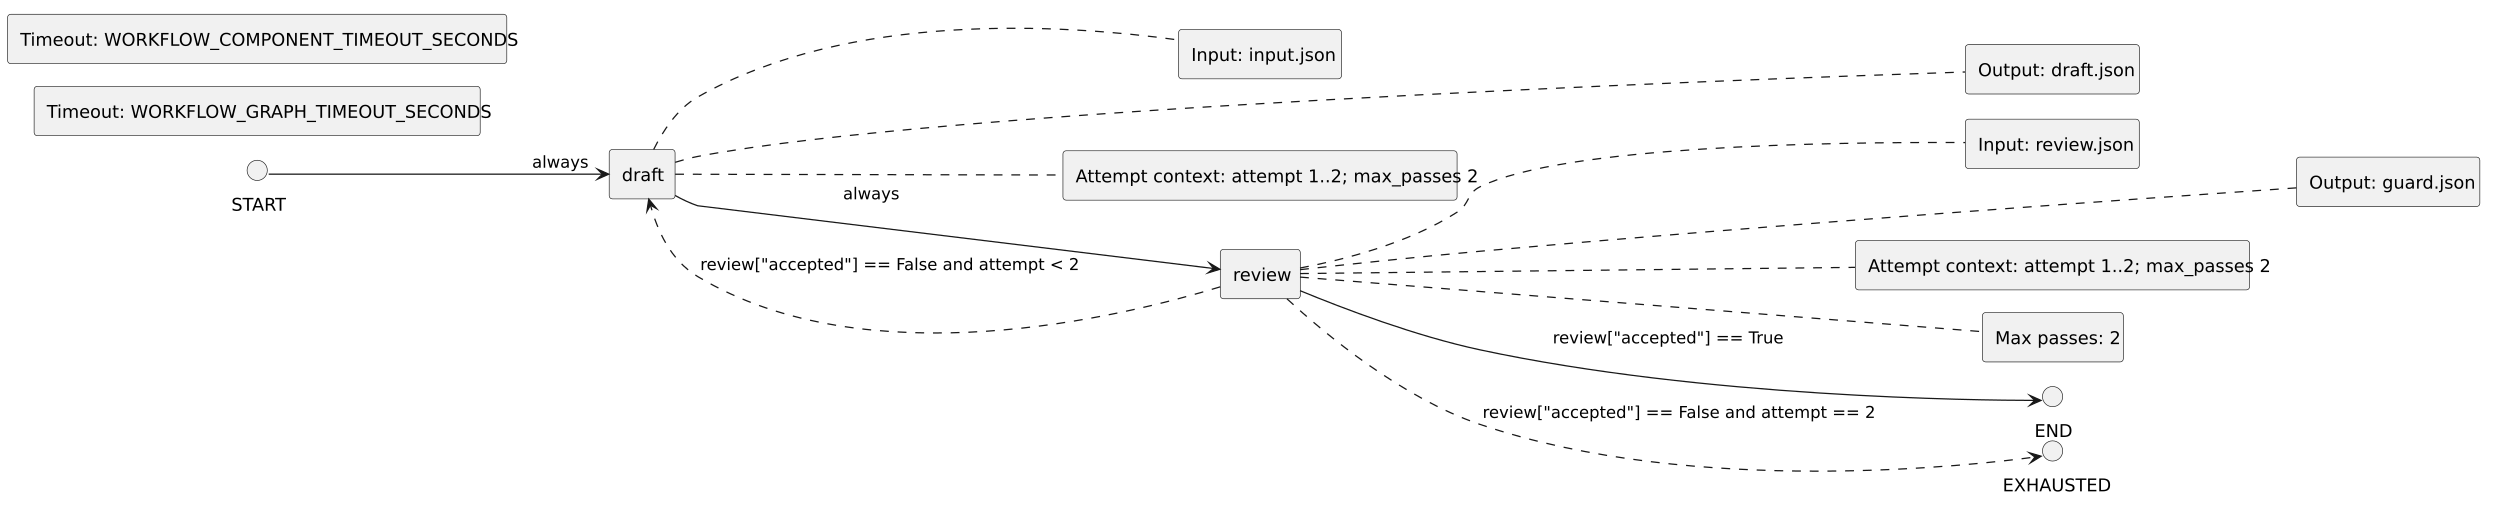
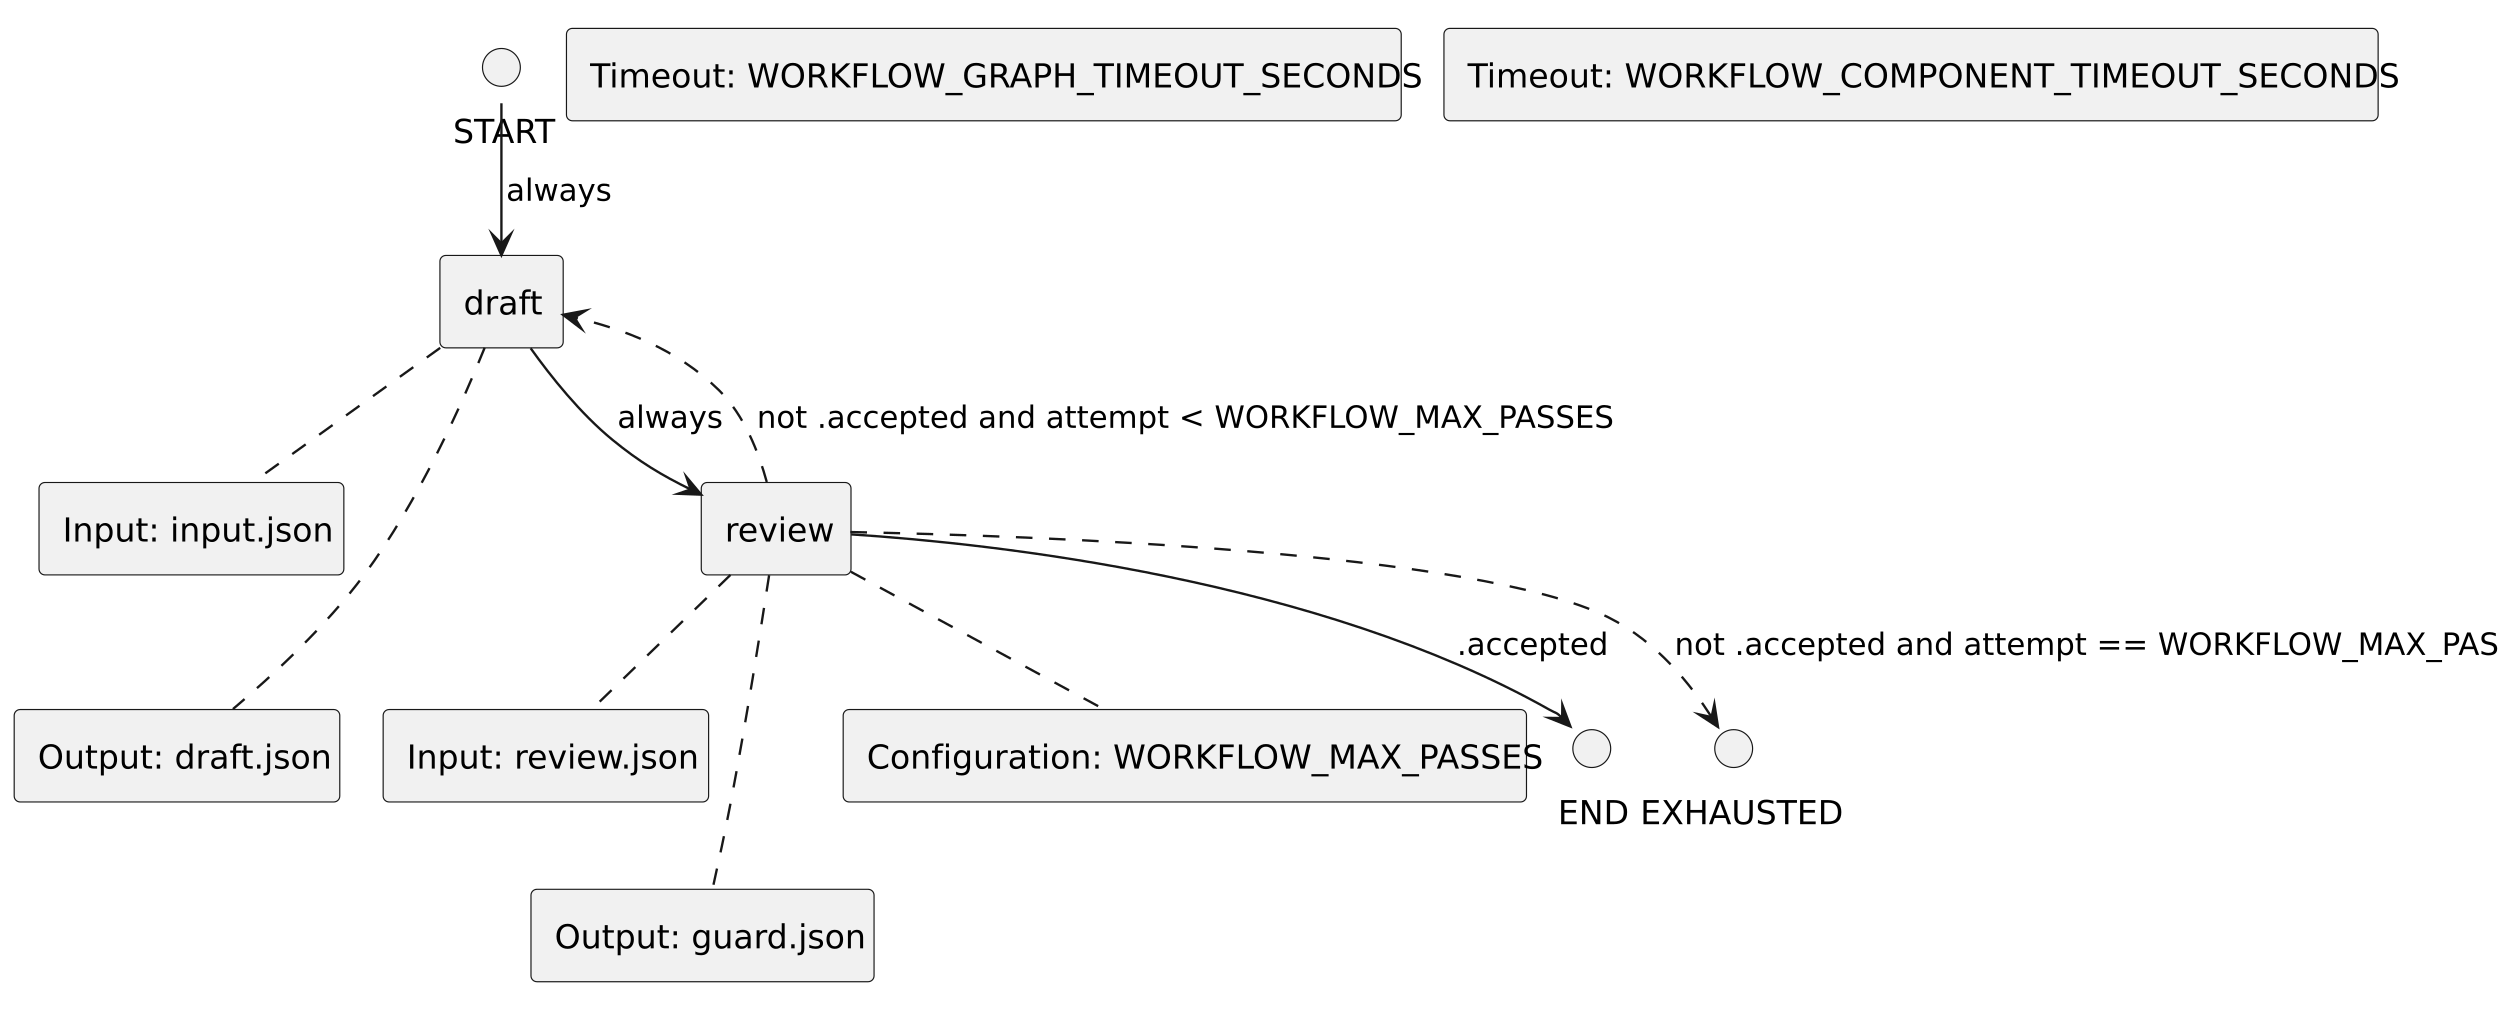
- <svg xmlns="http://www.w3.org/2000/svg" xmlns:xlink="http://www.w3.org/1999/xlink" version="1.1" data-diagram-type="DESCRIPTION" style="width:1978px;height:399px;background:#FFFFFF;" width="1978px" height="399px" viewBox="0 0 1978 399" zoomAndPan="magnify" preserveAspectRatio="none" contentStyleType="text/css">
+ <svg xmlns="http://www.w3.org/2000/svg" xmlns:xlink="http://www.w3.org/1999/xlink" version="1.1" data-diagram-type="DESCRIPTION" style="width:1057px;height:431px;background:#FFFFFF;" width="1057px" height="431px" viewBox="0 0 1057 431" zoomAndPan="magnify" preserveAspectRatio="none" contentStyleType="text/css">
  <defs />
  <g font-family="DejaVu Sans, Liberation Sans, Arial, sans-serif" lengthAdjust="spacing">
    <g class="entity" data-qualified-name="n0" id="ent0001" data-source-line="5">
      <a target="_top" href="//github.com/gorban/api-agent/blob/_____switch_branch_____/tests/integration/fixtures/workflow_preferences/workflows/components/answer.md.html#node-draft" xlink:href="//github.com/gorban/api-agent/blob/_____switch_branch_____/tests/integration/fixtures/workflow_preferences/workflows/components/answer.md.html#node-draft" xlink:type="simple" xlink:actuate="onRequest" xlink:show="new" title="//github.com/gorban/api-agent/blob/_____switch_branch_____/tests/integration/fixtures/workflow_preferences/workflows/components/answer.md.html#node-draft" xlink:title="//github.com/gorban/api-agent/blob/_____switch_branch_____/tests/integration/fixtures/workflow_preferences/workflows/components/answer.md.html#node-draft">
-         <rect x="482" y="118.292" width="52.116" height="39.068" fill="#F1F1F1" style="stroke:#181818;stroke-width:0.5;" rx="2.5" ry="2.5" />
-         <text x="492" y="143.258" fill="#000" font-size="14" textLength="32.116">draft</text>
+         <rect x="186" y="108" width="52.116" height="39.068" fill="#F1F1F1" style="stroke:#181818;stroke-width:0.5;" rx="2.5" ry="2.5" />
+         <text x="196" y="132.966" fill="#000" font-size="14" textLength="32.116">draft</text>
      </a>
    </g>
    <g class="entity" data-qualified-name="ref0" id="ent0002" data-source-line="6">
      <a target="_top" href="//github.com/gorban/api-agent/blob/_____switch_branch_____/tests/integration/fixtures/workflow_preferences/.private_resources/diagrams/contracts/e3c2306b52a1ee9c7d27fc32.md.html" xlink:href="//github.com/gorban/api-agent/blob/_____switch_branch_____/tests/integration/fixtures/workflow_preferences/.private_resources/diagrams/contracts/e3c2306b52a1ee9c7d27fc32.md.html" xlink:type="simple" xlink:actuate="onRequest" xlink:show="new" title="//github.com/gorban/api-agent/blob/_____switch_branch_____/tests/integration/fixtures/workflow_preferences/.private_resources/diagrams/contracts/e3c2306b52a1ee9c7d27fc32.md.html" xlink:title="//github.com/gorban/api-agent/blob/_____switch_branch_____/tests/integration/fixtures/workflow_preferences/.private_resources/diagrams/contracts/e3c2306b52a1ee9c7d27fc32.md.html">
-         <rect x="932.5" y="23.292" width="128.878" height="39.068" fill="#F1F1F1" style="stroke:#181818;stroke-width:0.5;" rx="2.5" ry="2.5" />
-         <text x="942.5" y="48.258" fill="#000" font-size="14" textLength="108.878">Input: input.json</text>
+         <rect x="16.5" y="204" width="128.878" height="39.068" fill="#F1F1F1" style="stroke:#181818;stroke-width:0.5;" rx="2.5" ry="2.5" />
+         <text x="26.5" y="228.966" fill="#000" font-size="14" textLength="108.878">Input: input.json</text>
      </a>
    </g>
    <g class="entity" data-qualified-name="ref1" id="ent0004" data-source-line="8">
      <a target="_top" href="//github.com/gorban/api-agent/blob/_____switch_branch_____/tests/integration/fixtures/workflow_preferences/.private_resources/diagrams/contracts/0232ebaf3a3893e3489ee4c5.md.html" xlink:href="//github.com/gorban/api-agent/blob/_____switch_branch_____/tests/integration/fixtures/workflow_preferences/.private_resources/diagrams/contracts/0232ebaf3a3893e3489ee4c5.md.html" xlink:type="simple" xlink:actuate="onRequest" xlink:show="new" title="//github.com/gorban/api-agent/blob/_____switch_branch_____/tests/integration/fixtures/workflow_preferences/.private_resources/diagrams/contracts/0232ebaf3a3893e3489ee4c5.md.html" xlink:title="//github.com/gorban/api-agent/blob/_____switch_branch_____/tests/integration/fixtures/workflow_preferences/.private_resources/diagrams/contracts/0232ebaf3a3893e3489ee4c5.md.html">
-         <rect x="1555" y="35.292" width="137.656" height="39.068" fill="#F1F1F1" style="stroke:#181818;stroke-width:0.5;" rx="2.5" ry="2.5" />
-         <text x="1565" y="60.258" fill="#000" font-size="14" textLength="117.656">Output: draft.json</text>
+         <rect x="6" y="300" width="137.656" height="39.068" fill="#F1F1F1" style="stroke:#181818;stroke-width:0.5;" rx="2.5" ry="2.5" />
+         <text x="16" y="324.966" fill="#000" font-size="14" textLength="117.656">Output: draft.json</text>
      </a>
    </g>
-     <g class="entity" data-qualified-name="context2" id="ent0007" data-source-line="11">
-       <rect x="841" y="119.292" width="311.843" height="39.068" fill="#F1F1F1" style="stroke:#181818;stroke-width:0.5;" rx="2.5" ry="2.5" />
-       <text x="851" y="144.258" fill="#000" font-size="14" textLength="291.843">Attempt context: attempt 1..2; max_passes 2</text>
+     <g class="entity" data-qualified-name="n1" id="ent0007" data-source-line="11">
+       <a target="_top" href="//github.com/gorban/api-agent/blob/_____switch_branch_____/tests/integration/fixtures/workflow_preferences/workflows/components/answer.md.html#node-review" xlink:href="//github.com/gorban/api-agent/blob/_____switch_branch_____/tests/integration/fixtures/workflow_preferences/workflows/components/answer.md.html#node-review" xlink:type="simple" xlink:actuate="onRequest" xlink:show="new" title="//github.com/gorban/api-agent/blob/_____switch_branch_____/tests/integration/fixtures/workflow_preferences/workflows/components/answer.md.html#node-review" xlink:title="//github.com/gorban/api-agent/blob/_____switch_branch_____/tests/integration/fixtures/workflow_preferences/workflows/components/answer.md.html#node-review">
+         <rect x="296.5" y="204" width="63.302" height="39.068" fill="#F1F1F1" style="stroke:#181818;stroke-width:0.5;" rx="2.5" ry="2.5" />
+         <text x="306.5" y="228.966" fill="#000" font-size="14" textLength="43.302">review</text>
+       </a>
    </g>
-     <g class="entity" data-qualified-name="n1" id="ent0009" data-source-line="13">
-       <a target="_top" href="//github.com/gorban/api-agent/blob/_____switch_branch_____/tests/integration/fixtures/workflow_preferences/workflows/components/answer.md.html#node-review" xlink:href="//github.com/gorban/api-agent/blob/_____switch_branch_____/tests/integration/fixtures/workflow_preferences/workflows/components/answer.md.html#node-review" xlink:type="simple" xlink:actuate="onRequest" xlink:show="new" title="//github.com/gorban/api-agent/blob/_____switch_branch_____/tests/integration/fixtures/workflow_preferences/workflows/components/answer.md.html#node-review" xlink:title="//github.com/gorban/api-agent/blob/_____switch_branch_____/tests/integration/fixtures/workflow_preferences/workflows/components/answer.md.html#node-review">
-         <rect x="965.5" y="197.292" width="63.302" height="39.068" fill="#F1F1F1" style="stroke:#181818;stroke-width:0.5;" rx="2.5" ry="2.5" />
-         <text x="975.5" y="222.258" fill="#000" font-size="14" textLength="43.302">review</text>
+     <g class="entity" data-qualified-name="ref2" id="ent0008" data-source-line="12">
+       <a target="_top" href="//github.com/gorban/api-agent/blob/_____switch_branch_____/tests/integration/fixtures/workflow_preferences/.private_resources/diagrams/contracts/322834becfb0b2588b09fa89.md.html" xlink:href="//github.com/gorban/api-agent/blob/_____switch_branch_____/tests/integration/fixtures/workflow_preferences/.private_resources/diagrams/contracts/322834becfb0b2588b09fa89.md.html" xlink:type="simple" xlink:actuate="onRequest" xlink:show="new" title="//github.com/gorban/api-agent/blob/_____switch_branch_____/tests/integration/fixtures/workflow_preferences/.private_resources/diagrams/contracts/322834becfb0b2588b09fa89.md.html" xlink:title="//github.com/gorban/api-agent/blob/_____switch_branch_____/tests/integration/fixtures/workflow_preferences/.private_resources/diagrams/contracts/322834becfb0b2588b09fa89.md.html">
+         <rect x="162" y="300" width="137.6" height="39.068" fill="#F1F1F1" style="stroke:#181818;stroke-width:0.5;" rx="2.5" ry="2.5" />
+         <text x="172" y="324.966" fill="#000" font-size="14" textLength="117.6">Input: review.json</text>
      </a>
    </g>
    <g class="entity" data-qualified-name="ref3" id="ent0010" data-source-line="14">
-       <a target="_top" href="//github.com/gorban/api-agent/blob/_____switch_branch_____/tests/integration/fixtures/workflow_preferences/.private_resources/diagrams/contracts/322834becfb0b2588b09fa89.md.html" xlink:href="//github.com/gorban/api-agent/blob/_____switch_branch_____/tests/integration/fixtures/workflow_preferences/.private_resources/diagrams/contracts/322834becfb0b2588b09fa89.md.html" xlink:type="simple" xlink:actuate="onRequest" xlink:show="new" title="//github.com/gorban/api-agent/blob/_____switch_branch_____/tests/integration/fixtures/workflow_preferences/.private_resources/diagrams/contracts/322834becfb0b2588b09fa89.md.html" xlink:title="//github.com/gorban/api-agent/blob/_____switch_branch_____/tests/integration/fixtures/workflow_preferences/.private_resources/diagrams/contracts/322834becfb0b2588b09fa89.md.html">
-         <rect x="1555" y="94.292" width="137.6" height="39.068" fill="#F1F1F1" style="stroke:#181818;stroke-width:0.5;" rx="2.5" ry="2.5" />
-         <text x="1565" y="119.258" fill="#000" font-size="14" textLength="117.6">Input: review.json</text>
+       <a target="_top" href="//github.com/gorban/api-agent/blob/_____switch_branch_____/tests/integration/fixtures/workflow_preferences/.private_resources/diagrams/contracts/ccd8a404d975406f14237e93.md.html" xlink:href="//github.com/gorban/api-agent/blob/_____switch_branch_____/tests/integration/fixtures/workflow_preferences/.private_resources/diagrams/contracts/ccd8a404d975406f14237e93.md.html" xlink:type="simple" xlink:actuate="onRequest" xlink:show="new" title="//github.com/gorban/api-agent/blob/_____switch_branch_____/tests/integration/fixtures/workflow_preferences/.private_resources/diagrams/contracts/ccd8a404d975406f14237e93.md.html" xlink:title="//github.com/gorban/api-agent/blob/_____switch_branch_____/tests/integration/fixtures/workflow_preferences/.private_resources/diagrams/contracts/ccd8a404d975406f14237e93.md.html">
+         <rect x="224.5" y="376" width="145.048" height="39.068" fill="#F1F1F1" style="stroke:#181818;stroke-width:0.5;" rx="2.5" ry="2.5" />
+         <text x="234.5" y="400.966" fill="#000" font-size="14" textLength="125.048">Output: guard.json</text>
      </a>
    </g>
-     <g class="entity" data-qualified-name="ref4" id="ent0012" data-source-line="16">
-       <a target="_top" href="//github.com/gorban/api-agent/blob/_____switch_branch_____/tests/integration/fixtures/workflow_preferences/.private_resources/diagrams/contracts/ccd8a404d975406f14237e93.md.html" xlink:href="//github.com/gorban/api-agent/blob/_____switch_branch_____/tests/integration/fixtures/workflow_preferences/.private_resources/diagrams/contracts/ccd8a404d975406f14237e93.md.html" xlink:type="simple" xlink:actuate="onRequest" xlink:show="new" title="//github.com/gorban/api-agent/blob/_____switch_branch_____/tests/integration/fixtures/workflow_preferences/.private_resources/diagrams/contracts/ccd8a404d975406f14237e93.md.html" xlink:title="//github.com/gorban/api-agent/blob/_____switch_branch_____/tests/integration/fixtures/workflow_preferences/.private_resources/diagrams/contracts/ccd8a404d975406f14237e93.md.html">
-         <rect x="1817" y="124.292" width="145.048" height="39.068" fill="#F1F1F1" style="stroke:#181818;stroke-width:0.5;" rx="2.5" ry="2.5" />
-         <text x="1827" y="149.258" fill="#000" font-size="14" textLength="125.048">Output: guard.json</text>
+     <g class="entity" data-qualified-name="timeout4" id="ent0013" data-source-line="17">
+       <a target="_top" href="//github.com/gorban/api-agent/blob/_____switch_branch_____/tests/integration/fixtures/workflow_preferences/.private_resources/diagrams/contracts/4e992c31bb2c04b609922d52.md.html" xlink:href="//github.com/gorban/api-agent/blob/_____switch_branch_____/tests/integration/fixtures/workflow_preferences/.private_resources/diagrams/contracts/4e992c31bb2c04b609922d52.md.html" xlink:type="simple" xlink:actuate="onRequest" xlink:show="new" title="//github.com/gorban/api-agent/blob/_____switch_branch_____/tests/integration/fixtures/workflow_preferences/.private_resources/diagrams/contracts/4e992c31bb2c04b609922d52.md.html" xlink:title="//github.com/gorban/api-agent/blob/_____switch_branch_____/tests/integration/fixtures/workflow_preferences/.private_resources/diagrams/contracts/4e992c31bb2c04b609922d52.md.html">
+         <rect x="239.5" y="12" width="352.933" height="39.068" fill="#F1F1F1" style="stroke:#181818;stroke-width:0.5;" rx="2.5" ry="2.5" />
+         <text x="249.5" y="36.966" fill="#000" font-size="14" textLength="332.933">Timeout: WORKFLOW_GRAPH_TIMEOUT_SECONDS</text>
      </a>
    </g>
-     <g class="entity" data-qualified-name="context5" id="ent0015" data-source-line="19">
-       <rect x="1468" y="190.292" width="311.843" height="39.068" fill="#F1F1F1" style="stroke:#181818;stroke-width:0.5;" rx="2.5" ry="2.5" />
-       <text x="1478" y="215.258" fill="#000" font-size="14" textLength="291.843">Attempt context: attempt 1..2; max_passes 2</text>
-     </g>
-     <g class="entity" data-qualified-name="timeout6" id="ent0017" data-source-line="21">
-       <a target="_top" href="//github.com/gorban/api-agent/blob/_____switch_branch_____/tests/integration/fixtures/workflow_preferences/.private_resources/diagrams/contracts/18a47843e4791a00f7ac9f83.md.html" xlink:href="//github.com/gorban/api-agent/blob/_____switch_branch_____/tests/integration/fixtures/workflow_preferences/.private_resources/diagrams/contracts/18a47843e4791a00f7ac9f83.md.html" xlink:type="simple" xlink:actuate="onRequest" xlink:show="new" title="//github.com/gorban/api-agent/blob/_____switch_branch_____/tests/integration/fixtures/workflow_preferences/.private_resources/diagrams/contracts/18a47843e4791a00f7ac9f83.md.html" xlink:title="//github.com/gorban/api-agent/blob/_____switch_branch_____/tests/integration/fixtures/workflow_preferences/.private_resources/diagrams/contracts/18a47843e4791a00f7ac9f83.md.html">
-         <rect x="27" y="68.292" width="352.933" height="39.068" fill="#F1F1F1" style="stroke:#181818;stroke-width:0.5;" rx="2.5" ry="2.5" />
-         <text x="37" y="93.258" fill="#000" font-size="14" textLength="332.933">Timeout: WORKFLOW_GRAPH_TIMEOUT_SECONDS</text>
+     <g class="entity" data-qualified-name="timeout5" id="ent0014" data-source-line="18">
+       <a target="_top" href="//github.com/gorban/api-agent/blob/_____switch_branch_____/tests/integration/fixtures/workflow_preferences/.private_resources/diagrams/contracts/a5c26b6f5d07708ea86a6232.md.html" xlink:href="//github.com/gorban/api-agent/blob/_____switch_branch_____/tests/integration/fixtures/workflow_preferences/.private_resources/diagrams/contracts/a5c26b6f5d07708ea86a6232.md.html" xlink:type="simple" xlink:actuate="onRequest" xlink:show="new" title="//github.com/gorban/api-agent/blob/_____switch_branch_____/tests/integration/fixtures/workflow_preferences/.private_resources/diagrams/contracts/a5c26b6f5d07708ea86a6232.md.html" xlink:title="//github.com/gorban/api-agent/blob/_____switch_branch_____/tests/integration/fixtures/workflow_preferences/.private_resources/diagrams/contracts/a5c26b6f5d07708ea86a6232.md.html">
+         <rect x="610.5" y="12" width="394.974" height="39.068" fill="#F1F1F1" style="stroke:#181818;stroke-width:0.5;" rx="2.5" ry="2.5" />
+         <text x="620.5" y="36.966" fill="#000" font-size="14" textLength="374.974">Timeout: WORKFLOW_COMPONENT_TIMEOUT_SECONDS</text>
      </a>
    </g>
-     <g class="entity" data-qualified-name="timeout7" id="ent0018" data-source-line="22">
-       <a target="_top" href="//github.com/gorban/api-agent/blob/_____switch_branch_____/tests/integration/fixtures/workflow_preferences/.private_resources/diagrams/contracts/2c6f2761f1c9c22f7bbcc088.md.html" xlink:href="//github.com/gorban/api-agent/blob/_____switch_branch_____/tests/integration/fixtures/workflow_preferences/.private_resources/diagrams/contracts/2c6f2761f1c9c22f7bbcc088.md.html" xlink:type="simple" xlink:actuate="onRequest" xlink:show="new" title="//github.com/gorban/api-agent/blob/_____switch_branch_____/tests/integration/fixtures/workflow_preferences/.private_resources/diagrams/contracts/2c6f2761f1c9c22f7bbcc088.md.html" xlink:title="//github.com/gorban/api-agent/blob/_____switch_branch_____/tests/integration/fixtures/workflow_preferences/.private_resources/diagrams/contracts/2c6f2761f1c9c22f7bbcc088.md.html">
-         <rect x="6" y="11.292" width="394.974" height="39.068" fill="#F1F1F1" style="stroke:#181818;stroke-width:0.5;" rx="2.5" ry="2.5" />
-         <text x="16" y="36.258" fill="#000" font-size="14" textLength="374.974">Timeout: WORKFLOW_COMPONENT_TIMEOUT_SECONDS</text>
+     <g class="entity" data-qualified-name="passlimit6" id="ent0015" data-source-line="19">
+       <a target="_top" href="//github.com/gorban/api-agent/blob/_____switch_branch_____/tests/integration/fixtures/workflow_preferences/.private_resources/diagrams/contracts/4cd44230eb7a427b397d3799.md.html" xlink:href="//github.com/gorban/api-agent/blob/_____switch_branch_____/tests/integration/fixtures/workflow_preferences/.private_resources/diagrams/contracts/4cd44230eb7a427b397d3799.md.html" xlink:type="simple" xlink:actuate="onRequest" xlink:show="new" title="//github.com/gorban/api-agent/blob/_____switch_branch_____/tests/integration/fixtures/workflow_preferences/.private_resources/diagrams/contracts/4cd44230eb7a427b397d3799.md.html" xlink:title="//github.com/gorban/api-agent/blob/_____switch_branch_____/tests/integration/fixtures/workflow_preferences/.private_resources/diagrams/contracts/4cd44230eb7a427b397d3799.md.html">
+         <rect x="356.5" y="300" width="288.897" height="39.068" fill="#F1F1F1" style="stroke:#181818;stroke-width:0.5;" rx="2.5" ry="2.5" />
+         <text x="366.5" y="324.966" fill="#000" font-size="14" textLength="268.897">Configuration: WORKFLOW_MAX_PASSES</text>
      </a>
    </g>
-     <g class="entity" data-qualified-name="budget8" id="ent0019" data-source-line="23">
-       <a target="_top" href="//github.com/gorban/api-agent/blob/_____switch_branch_____/tests/integration/fixtures/workflow_preferences/workflows/components/answer.md.html#components" xlink:href="//github.com/gorban/api-agent/blob/_____switch_branch_____/tests/integration/fixtures/workflow_preferences/workflows/components/answer.md.html#components" xlink:type="simple" xlink:actuate="onRequest" xlink:show="new" title="//github.com/gorban/api-agent/blob/_____switch_branch_____/tests/integration/fixtures/workflow_preferences/workflows/components/answer.md.html#components" xlink:title="//github.com/gorban/api-agent/blob/_____switch_branch_____/tests/integration/fixtures/workflow_preferences/workflows/components/answer.md.html#components">
-         <rect x="1568.5" y="247.292" width="111.476" height="39.068" fill="#F1F1F1" style="stroke:#181818;stroke-width:0.5;" rx="2.5" ry="2.5" />
-         <text x="1578.5" y="272.258" fill="#000" font-size="14" textLength="91.476">Max passes: 2</text>
-       </a>
+     <g class="entity" data-qualified-name="start" id="ent0017" data-source-line="21">
+       <ellipse cx="212" cy="28.5" rx="8" ry="8" fill="#F1F1F1" style="stroke:#181818;stroke-width:0.5;" />
+       <text x="191.546" y="60.466" fill="#000" font-size="14" textLength="40.908">START</text>
    </g>
-     <g class="entity" data-qualified-name="start" id="ent0021" data-source-line="25">
-       <ellipse cx="203.5" cy="134.792" rx="8" ry="8" fill="#F1F1F1" style="stroke:#181818;stroke-width:0.5;" />
-       <text x="183.046" y="166.758" fill="#000" font-size="14" textLength="40.908">START</text>
+     <g class="entity" data-qualified-name="end" id="ent0020" data-source-line="24">
+       <ellipse cx="673" cy="316.5" rx="8" ry="8" fill="#F1F1F1" style="stroke:#181818;stroke-width:0.5;" />
+       <text x="658.678" y="348.466" fill="#000" font-size="14" textLength="28.644">END</text>
    </g>
-     <g class="entity" data-qualified-name="end" id="ent0024" data-source-line="28">
-       <ellipse cx="1624" cy="313.792" rx="8" ry="8" fill="#F1F1F1" style="stroke:#181818;stroke-width:0.5;" />
-       <text x="1609.678" y="345.758" fill="#000" font-size="14" textLength="28.644">END</text>
-     </g>
-     <g class="entity" data-qualified-name="exhausted" id="ent0027" data-source-line="31">
-       <ellipse cx="1624" cy="356.792" rx="8" ry="8" fill="#F1F1F1" style="stroke:#181818;stroke-width:0.5;" />
-       <text x="1584.492" y="388.758" fill="#000" font-size="14" textLength="79.016">EXHAUSTED</text>
+     <g class="entity" data-qualified-name="exhausted" id="ent0023" data-source-line="27">
+       <ellipse cx="733" cy="316.5" rx="8" ry="8" fill="#F1F1F1" style="stroke:#181818;stroke-width:0.5;" />
+       <text x="693.492" y="348.466" fill="#000" font-size="14" textLength="79.016">EXHAUSTED</text>
    </g>
    <g class="link" data-entity-1="ent0001" data-entity-2="ent0002" id="lnk3" data-link-type="association">
-       <path d="M517.174,118.272 C524.199,104.156 535.777,86.007 552,76.792 C672.324,8.44 841.457,19.051 932.316,31.618" style="stroke:#181818;stroke-width:1;stroke-dasharray:7,7;" fill="none" />
+       <path d="M186.119,147.071 C163.153,163.551 129.777,187.499 106.828,203.967" style="stroke:#181818;stroke-width:1;stroke-dasharray:7,7;" fill="none" />
    </g>
    <g class="link" data-entity-1="ent0001" data-entity-2="ent0004" id="lnk5" data-link-type="association">
-       <path d="M534.19,128.428 C539.97,126.606 546.14,124.916 552,123.792 C745.508,86.667 1350.296,63.788 1554.707,56.956" style="stroke:#181818;stroke-width:1;stroke-dasharray:7,7;" fill="none" />
+       <path d="M204.908,147.041 C195.385,170.637 176.974,212.044 154,243 C137.945,264.633 115.395,285.496 98.494,299.788" style="stroke:#181818;stroke-width:1;stroke-dasharray:7,7;" fill="none" />
    </g>
-     <g class="link" data-entity-1="ent0001" data-entity-2="ent0007" id="lnk8" data-link-type="association">
-       <path d="M534.158,137.843 C590.35,137.959 729.854,138.245 840.94,138.473" style="stroke:#181818;stroke-width:1;stroke-dasharray:7,7;" fill="none" />
+     <g class="link" data-entity-1="ent0007" data-entity-2="ent0008" id="lnk9" data-link-type="association">
+       <path d="M308.836,243.071 C291.83,259.551 267.118,283.499 250.124,299.967" style="stroke:#181818;stroke-width:1;stroke-dasharray:7,7;" fill="none" />
    </g>
-     <g class="link" data-entity-1="ent0009" data-entity-2="ent0010" id="lnk11" data-link-type="association">
-       <path d="M1028.589,212.064 C1061.418,205.912 1114.085,192.849 1153,167.792 C1163.055,161.317 1160.266,153.063 1171,147.792 C1236.69,115.529 1445.532,112.2 1554.831,112.791" style="stroke:#181818;stroke-width:1;stroke-dasharray:7,7;" fill="none" />
+     <g class="link" data-entity-1="ent0007" data-entity-2="ent0010" id="lnk11" data-link-type="association">
+       <path d="M325.183,243.192 C321.696,265.901 315.425,305.352 309,339 C306.652,351.298 303.68,365.053 301.281,375.793" style="stroke:#181818;stroke-width:1;stroke-dasharray:7,7;" fill="none" />
    </g>
-     <g class="link" data-entity-1="ent0009" data-entity-2="ent0012" id="lnk13" data-link-type="association">
-       <path d="M1028.601,213.354 C1063.156,209.531 1121.076,203.301 1171,198.792 C1407.252,177.45 1687.757,157.51 1816.905,148.633" style="stroke:#181818;stroke-width:1;stroke-dasharray:7,7;" fill="none" />
+     <g class="link" data-entity-1="ent0007" data-entity-2="ent0015" id="lnk16" data-link-type="association">
+       <path d="M359.731,241.741 C390.068,258.225 435.673,283.004 466.805,299.92" style="stroke:#181818;stroke-width:1;stroke-dasharray:7,7;" fill="none" />
    </g>
-     <g class="link" data-entity-1="ent0009" data-entity-2="ent0015" id="lnk16" data-link-type="association">
-       <path d="M1028.568,216.449 C1106.932,215.572 1319.255,213.194 1467.656,211.531" style="stroke:#181818;stroke-width:1;stroke-dasharray:7,7;" fill="none" />
+     <g class="link" data-entity-1="ent0017" data-entity-2="ent0001" id="lnk18" data-link-type="dependency">
+       <polygon points="212,107.92,216,98.92,212,102.92,208,98.92,212,107.92" fill="#181818" style="stroke:#181818;stroke-width:1;stroke-linejoin:miter;stroke-miterlimit:10;" />
+       <path d="M212,43.652 C212,59.506 212,83.759 212,102.92" style="stroke:#181818;stroke-width:1;" fill="none" />
+       <text x="214" y="84.897" fill="#000" font-size="13" textLength="41.015">always</text>
    </g>
-     <g class="link" data-entity-1="ent0009" data-entity-2="ent0019" id="lnk20" data-link-type="association">
-       <path d="M1028.568,219.237 C1127.58,227.158 1440.444,252.187 1568.028,262.394" style="stroke:#181818;stroke-width:1;stroke-dasharray:7,7;" fill="none" />
+     <g class="link" data-entity-1="ent0001" data-entity-2="ent0007" id="lnk19" data-link-type="dependency">
+       <polygon points="296.488,209.135,290.168,201.582,291.999,206.934,286.647,208.765,296.488,209.135" fill="#181818" style="stroke:#181818;stroke-width:1;stroke-linejoin:miter;stroke-miterlimit:10;" />
+       <path d="M224.356,147.236 C233.016,159.358 245.432,174.892 259,186 C270.22,195.186 279.625,200.869 291.999,206.934" style="stroke:#181818;stroke-width:1;" fill="none" />
+       <text x="261" y="180.897" fill="#000" font-size="13" textLength="41.015">always</text>
    </g>
-     <g class="link" data-entity-1="ent0021" data-entity-2="ent0001" id="lnk22" data-link-type="dependency">
-       <polygon points="481.658,137.792,472.658,133.792,476.658,137.792,472.658,141.792,481.658,137.792" fill="#181818" style="stroke:#181818;stroke-width:1;stroke-linejoin:miter;stroke-miterlimit:10;" />
-       <path d="M212.591,137.792 C251.208,137.792 412.538,137.792 476.658,137.792" style="stroke:#181818;stroke-width:1;" fill="none" />
-       <text x="421" y="132.689" fill="#000" font-size="13" textLength="41.015">always</text>
+     <g class="link" data-entity-1="ent0007" data-entity-2="ent0020" id="lnk21" data-link-type="dependency">
+       <polygon points="663.984,307.17,660.547,297.94,660.486,303.597,654.83,303.536,663.984,307.17" fill="#181818" style="stroke:#181818;stroke-width:1;stroke-linejoin:miter;stroke-miterlimit:10;" />
+       <path d="M359.864,225.94 C420.919,229.924 557.025,244.81 655,300 C658.28,301.847 657.848,300.901 660.486,303.597" style="stroke:#181818;stroke-width:1;" fill="none" />
+       <text x="616" y="276.897" fill="#000" font-size="13" textLength="58.604">.accepted</text>
    </g>
-     <g class="link" data-entity-1="ent0001" data-entity-2="ent0009" id="lnk23" data-link-type="dependency">
-       <polygon points="965.155,213.045,956.703,207.989,960.192,212.443,955.739,215.931,965.155,213.045" fill="#181818" style="stroke:#181818;stroke-width:1;stroke-linejoin:miter;stroke-miterlimit:10;" />
-       <path d="M534.113,154.649 C539.793,157.812 545.942,160.758 552,162.792 C552.309,162.895 859.578,200.222 960.192,212.443" style="stroke:#181818;stroke-width:1;" fill="none" />
-       <text x="667" y="157.689" fill="#000" font-size="13" textLength="41.015">always</text>
+     <g class="link" data-entity-1="ent0007" data-entity-2="ent0001" id="lnk22" data-link-type="dependency">
+       <polygon points="238.033,133.089,245.87,139.054,242.899,134.24,247.713,131.269,238.033,133.089" fill="#181818" style="stroke:#181818;stroke-width:1;stroke-linejoin:miter;stroke-miterlimit:10;" />
+       <path d="M324.191,203.78 C320.791,191.353 314.649,175.462 304,165 C285.981,147.298 263.187,139.042 242.899,134.24" style="stroke:#181818;stroke-width:1;stroke-dasharray:7,7;" fill="none" />
+       <text x="320" y="180.897" fill="#000" font-size="13" textLength="333.957">not .accepted and attempt &lt; WORKFLOW_MAX_PASSES</text>
    </g>
-     <g class="link" data-entity-1="ent0009" data-entity-2="ent0024" id="lnk25" data-link-type="dependency">
-       <polygon points="1614.864,316.812,1605.867,312.804,1609.864,316.807,1605.86,320.804,1614.864,316.812" fill="#181818" style="stroke:#181818;stroke-width:1;stroke-linejoin:miter;stroke-miterlimit:10;" />
-       <path d="M1028.596,229.981 C1062.669,244.054 1119.711,265.803 1171,276.792 C1347.401,314.584 1564.894,316.766 1609.864,316.807" style="stroke:#181818;stroke-width:1;" fill="none" />
-       <text x="1228.5" y="271.689" fill="#000" font-size="13" textLength="164.086">review["accepted"] == True</text>
-     </g>
-     <g class="link" data-entity-1="ent0009" data-entity-2="ent0001" id="lnk26" data-link-type="dependency">
-       <polygon points="513.294,157.519,511.847,167.261,514.632,162.337,519.556,165.121,513.294,157.519" fill="#181818" style="stroke:#181818;stroke-width:1;stroke-linejoin:miter;stroke-miterlimit:10;" />
-       <path d="M965.446,226.95 C889.187,250.321 686.929,299.926 552,218.792 C530.032,205.582 520.026,181.768 514.632,162.337" style="stroke:#181818;stroke-width:1;stroke-dasharray:7,7;" fill="none" />
-       <text x="554" y="213.689" fill="#000" font-size="13" textLength="267.644">review["accepted"] == False and attempt &lt; 2</text>
-     </g>
-     <g class="link" data-entity-1="ent0009" data-entity-2="ent0027" id="lnk28" data-link-type="dependency">
-       <polygon points="1614.961,360.94,1605.505,358.188,1610.007,361.613,1606.582,366.115,1614.961,360.94" fill="#181818" style="stroke:#181818;stroke-width:1;stroke-linejoin:miter;stroke-miterlimit:10;" />
-       <path d="M1018.263,236.443 C1048.585,264.416 1108.876,314.666 1171,335.792 C1341.745,393.855 1564.66,367.774 1610.007,361.613" style="stroke:#181818;stroke-width:1;stroke-dasharray:7,7;" fill="none" />
-       <text x="1173" y="330.689" fill="#000" font-size="13" textLength="275.08">review["accepted"] == False and attempt == 2</text>
+     <g class="link" data-entity-1="ent0007" data-entity-2="ent0023" id="lnk24" data-link-type="dependency">
+       <polygon points="726.368,307.371,724.848,297.64,723.657,303.17,718.127,301.978,726.368,307.371" fill="#181818" style="stroke:#181818;stroke-width:1;stroke-linejoin:miter;stroke-miterlimit:10;" />
+       <path d="M359.568,224.946 C435.115,226.461 624.184,233.018 680,261 C700.875,271.465 714.913,289.623 723.657,303.17" style="stroke:#181818;stroke-width:1;stroke-dasharray:7,7;" fill="none" />
+       <text x="708" y="276.897" fill="#000" font-size="13" textLength="341.393">not .accepted and attempt == WORKFLOW_MAX_PASSES</text>
    </g>
  </g>
</svg>
